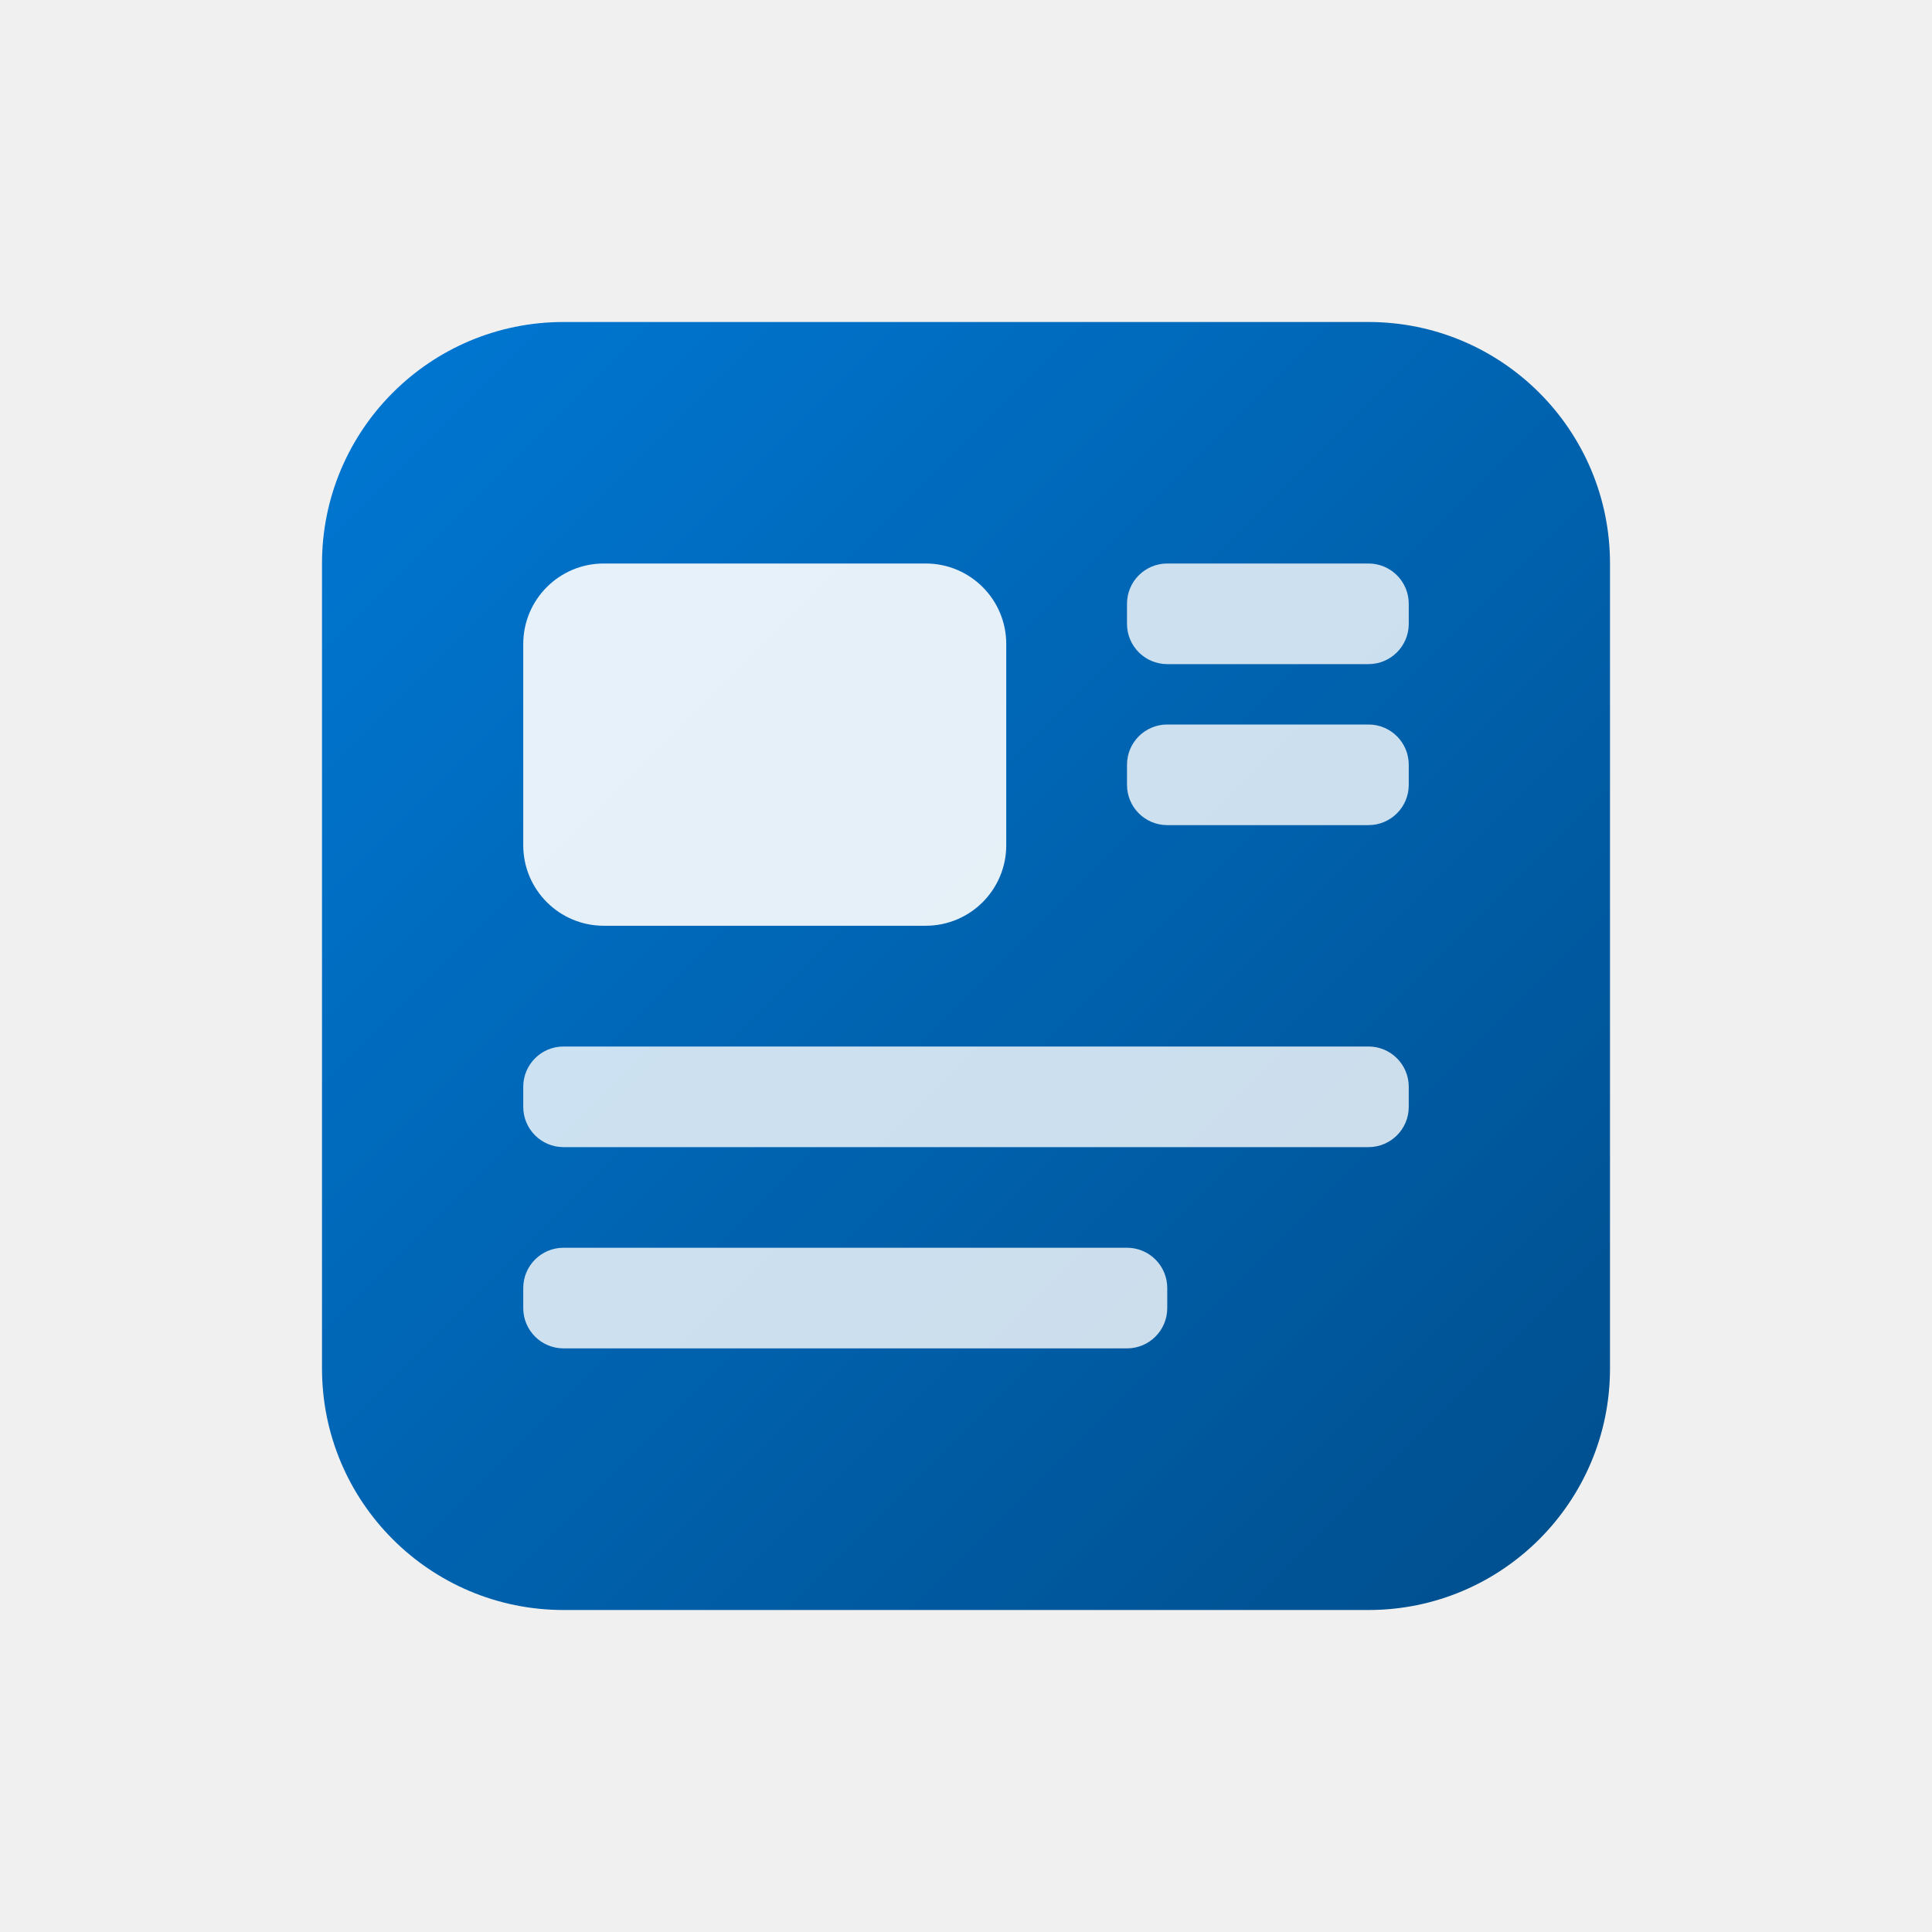
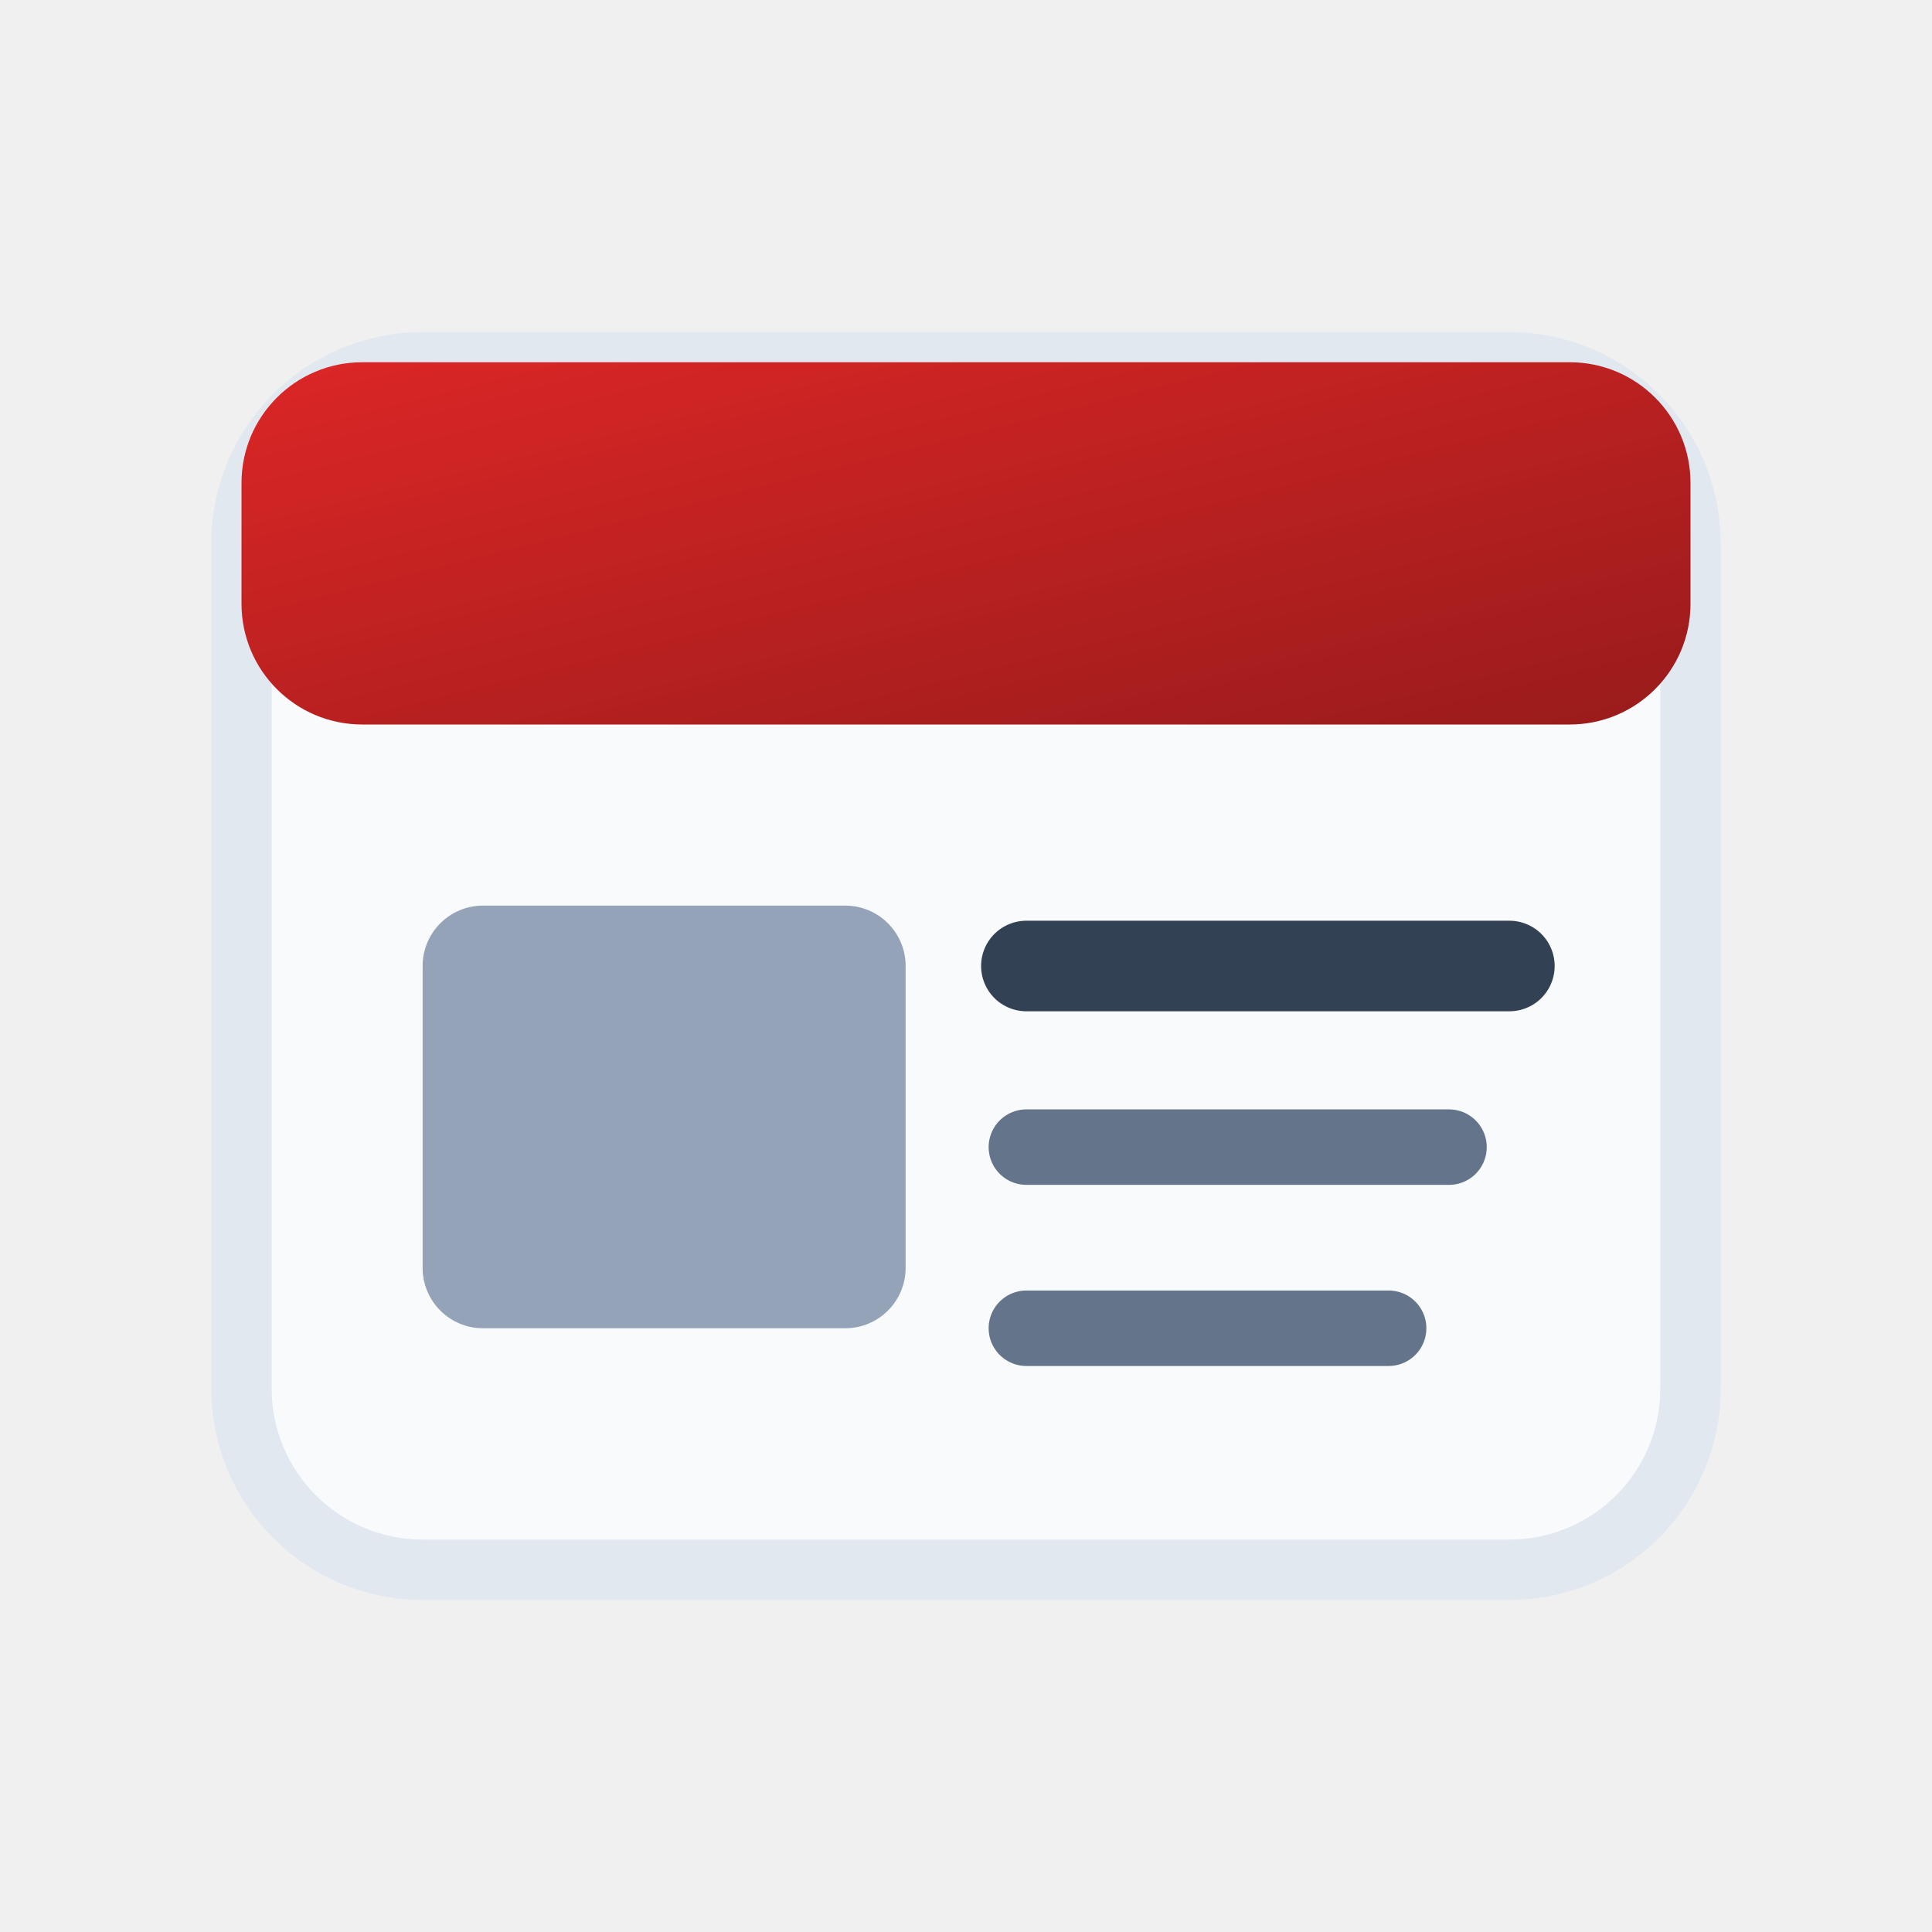
- <svg xmlns="http://www.w3.org/2000/svg" viewBox="0 0 48 48">
+ <svg xmlns="http://www.w3.org/2000/svg" viewBox="0 0 64 64" width="64" height="64">
  <defs>
-     <linearGradient id="paper" x1="0%" y1="0%" x2="100%" y2="100%">
-       <stop offset="0%" stop-color="#0078D4" />
-       <stop offset="100%" stop-color="#004E8C" />
+     <linearGradient id="nws1" x1="0%" y1="0%" x2="100%" y2="100%">
+       <stop offset="0%" stop-color="#DC2626" />
+       <stop offset="100%" stop-color="#991B1B" />
    </linearGradient>
  </defs>
-   <rect x="8" y="8" width="32" height="32" rx="6" fill="url(#paper)" />
-   <rect x="13" y="14" width="12" height="9" rx="2" fill="#ffffff" opacity="0.9" />
-   <rect x="28" y="14" width="7" height="2.5" rx="1" fill="#ffffff" opacity="0.8" />
-   <rect x="28" y="18" width="7" height="2.5" rx="1" fill="#ffffff" opacity="0.8" />
-   <rect x="13" y="26" width="22" height="2.5" rx="1" fill="#ffffff" opacity="0.8" />
-   <rect x="13" y="31" width="16" height="2.5" rx="1" fill="#ffffff" opacity="0.8" />
+   <rect x="8" y="12" width="48" height="40" rx="6" fill="#F8FAFC" stroke="#E2E8F0" stroke-width="2" />
+   <rect x="8" y="12" width="48" height="12" rx="4" fill="url(#nws1)" />
+   <rect x="14" y="30" width="16" height="14" rx="2" fill="#94A3B8" />
+   <line x1="34" y1="32" x2="50" y2="32" stroke="#334155" stroke-width="3" stroke-linecap="round" />
+   <line x1="34" y1="38" x2="48" y2="38" stroke="#64748B" stroke-width="2.5" stroke-linecap="round" />
+   <line x1="34" y1="44" x2="46" y2="44" stroke="#64748B" stroke-width="2.5" stroke-linecap="round" />
</svg>
